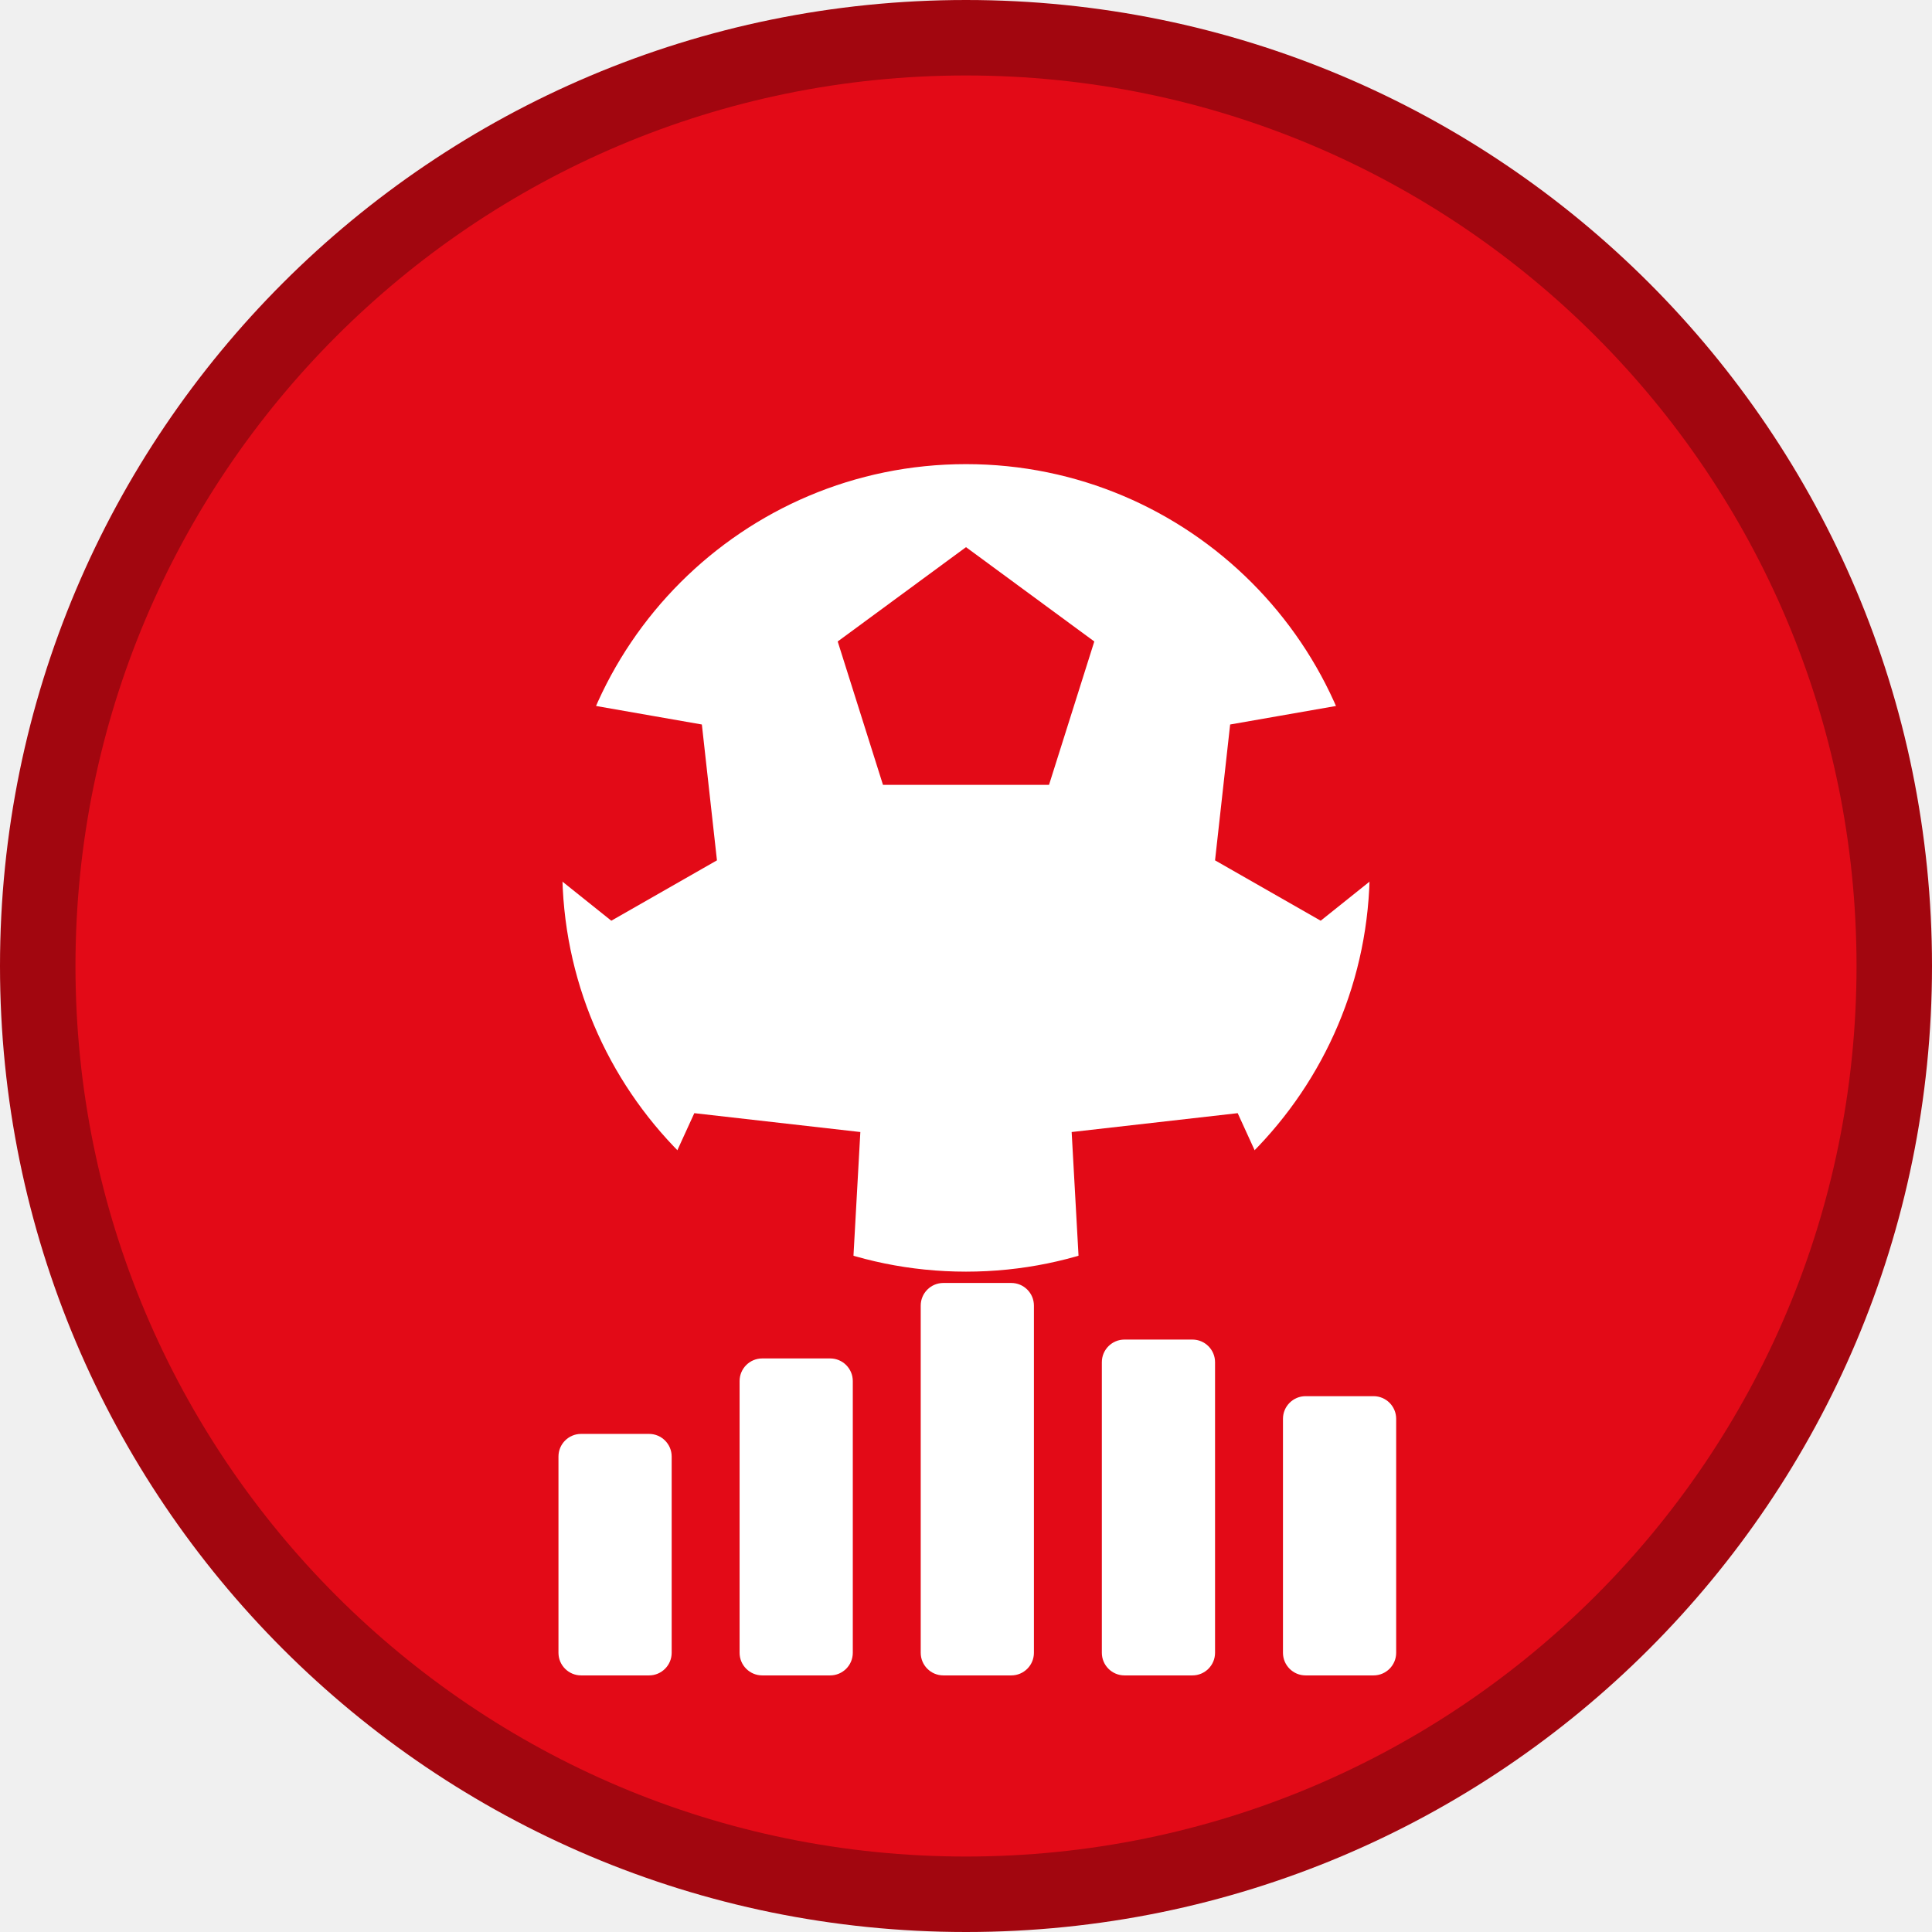
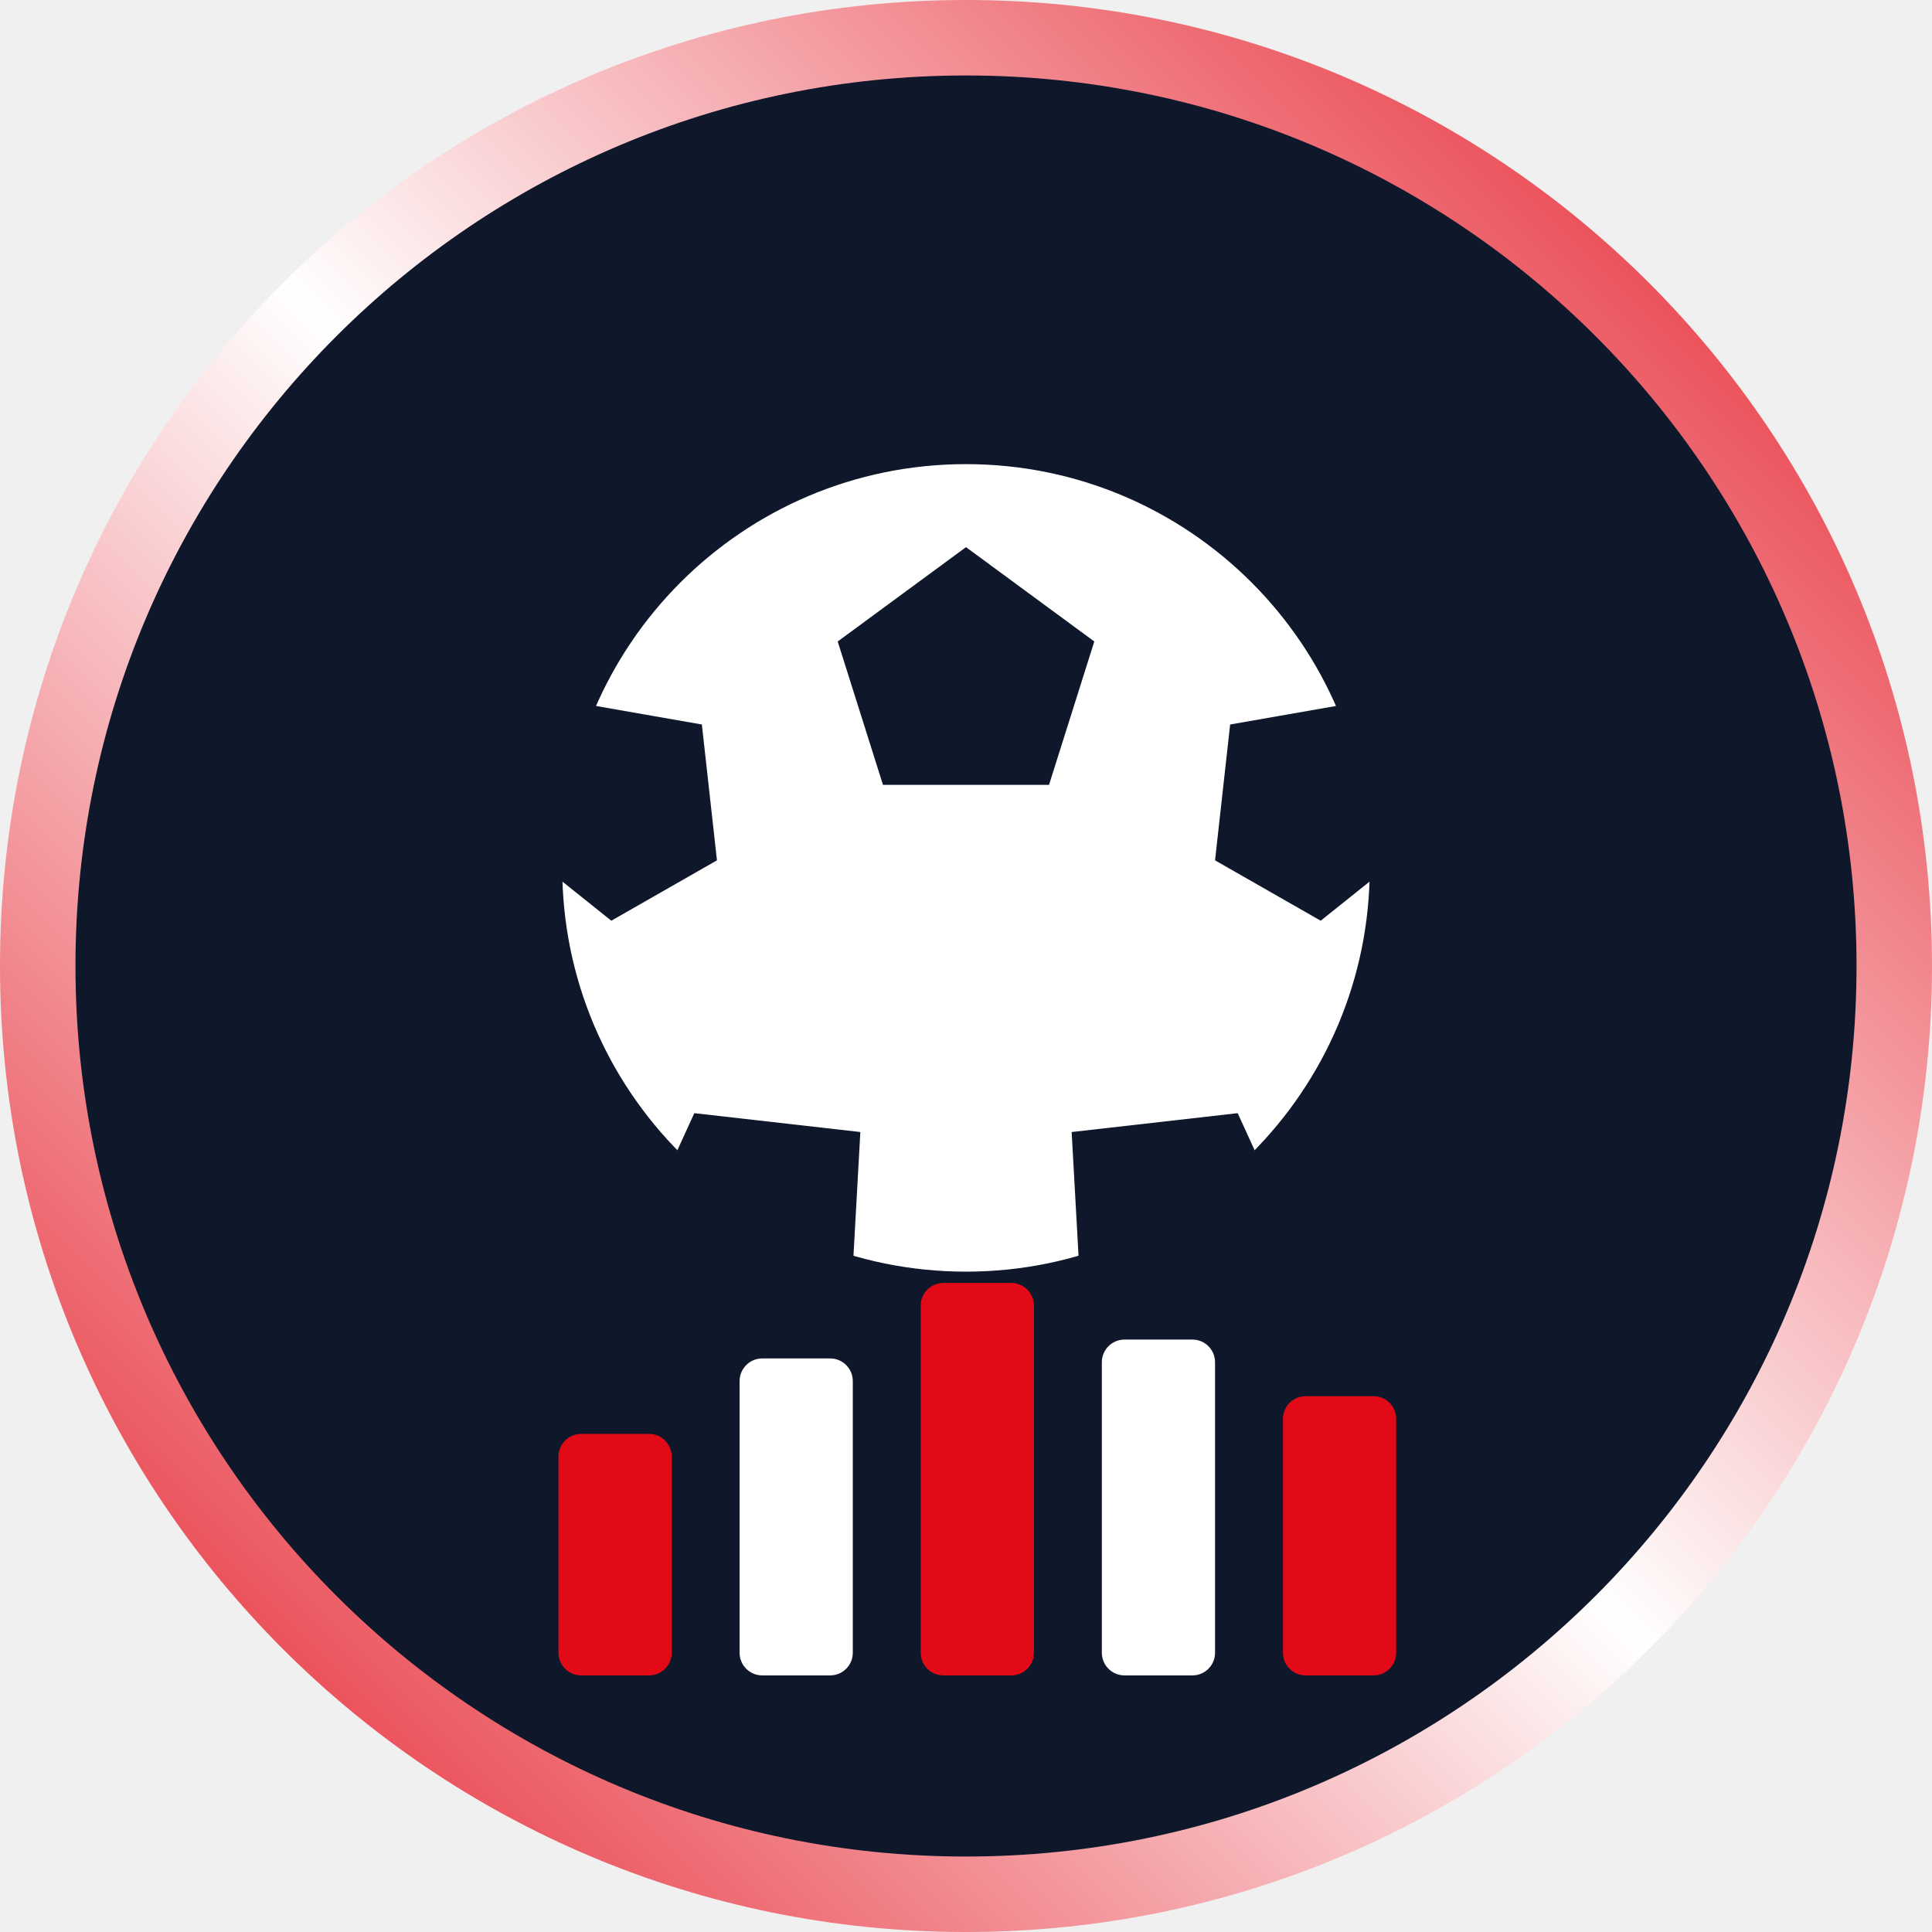
<svg xmlns="http://www.w3.org/2000/svg" viewBox="0 0 512 512">
  <defs>
+     <linearGradient id="tr" x1="0%" y1="100%" x2="100%" y2="0%">
+       <stop offset="0%" stop-color="#E30A17" />
+       <stop offset="50%" stop-color="#FFFFFF" />
+       <stop offset="100%" stop-color="#E30A17" />
+     </linearGradient>
    <clipPath id="ball">
      <circle cx="256" cy="230" r="110" />
    </clipPath>
  </defs>
-   <circle cx="256" cy="256" r="256" fill="#A2060F" />
-   <circle cx="256" cy="256" r="236" fill="#E30A17" />
+   <circle cx="256" cy="256" r="256" fill="url(#tr)" />
+   <circle cx="256" cy="256" r="236" fill="#0F172A" />
  <circle cx="256" cy="230" r="110" fill="#FFFFFF" />
  <g clip-path="url(#ball)">
-     <polygon points="256,145 290,170 278,208 234,208 222,170" fill="#E30A17" />
-     <polygon points="366,185 380,220 350,244 322,228 326,192" fill="#E30A17" />
-     <polygon points="328,295 344,330 316,352 286,336 284,300" fill="#E30A17" />
-     <polygon points="184,295 168,330 196,352 226,336 228,300" fill="#E30A17" />
-     <polygon points="146,185 186,192 190,228 162,244 132,220" fill="#E30A17" />
+     <polygon points="256,145 290,170 278,208 234,208 222,170" fill="#0F172A" />
+     <polygon points="366,185 380,220 350,244 322,228 326,192" fill="#0F172A" />
+     <polygon points="328,295 344,330 316,352 286,336 284,300" fill="#0F172A" />
+     <polygon points="184,295 168,330 196,352 226,336 228,300" fill="#0F172A" />
+     <polygon points="146,185 186,192 190,228 162,244 132,220" fill="#0F172A" />
  </g>
-   <circle cx="256" cy="230" r="110" fill="none" stroke="#E30A17" stroke-width="6" />
-   <rect x="148" y="380" width="30" height="64" rx="6" fill="#FFFFFF" />
+   <circle cx="256" cy="230" r="110" fill="none" stroke="#0F172A" stroke-width="6" />
+   <rect x="148" y="380" width="30" height="64" rx="6" fill="#E30A17" />
  <rect x="196" y="360" width="30" height="84" rx="6" fill="#FFFFFF" />
-   <rect x="244" y="340" width="30" height="104" rx="6" fill="#FFFFFF" />
+   <rect x="244" y="340" width="30" height="104" rx="6" fill="#E30A17" />
  <rect x="292" y="355" width="30" height="89" rx="6" fill="#FFFFFF" />
-   <rect x="340" y="370" width="30" height="74" rx="6" fill="#FFFFFF" />
+   <rect x="340" y="370" width="30" height="74" rx="6" fill="#E30A17" />
</svg>
